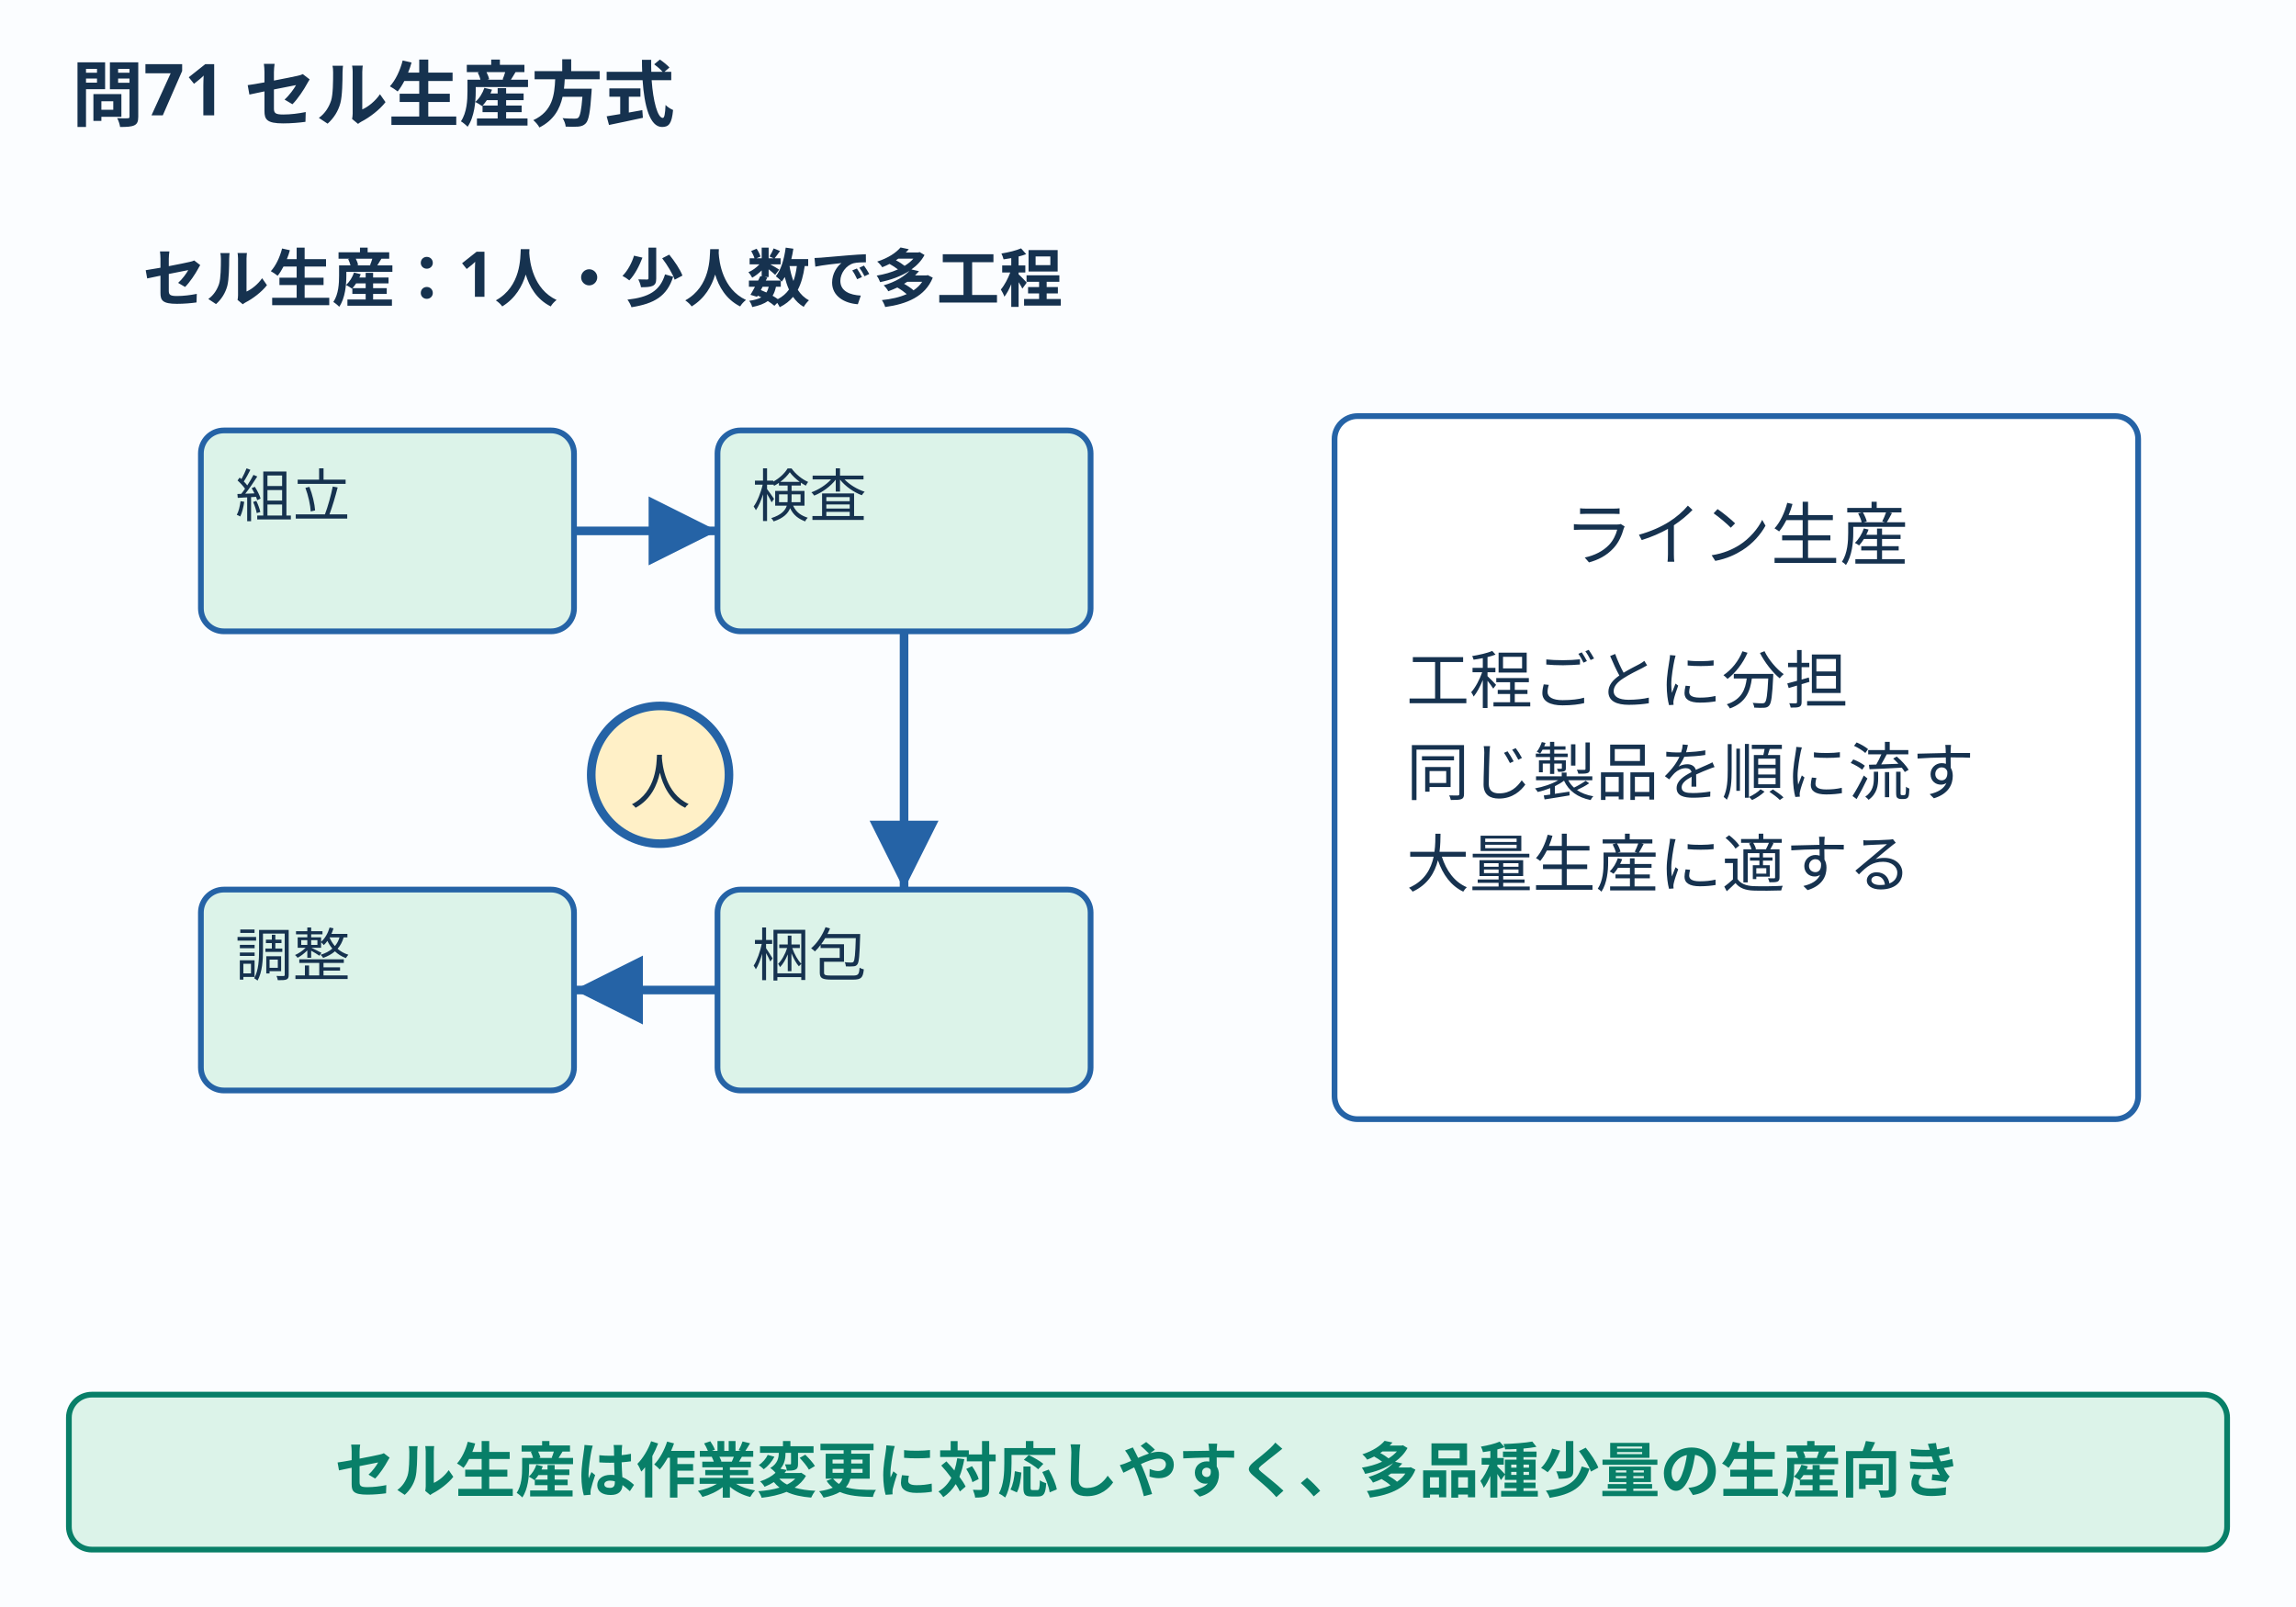
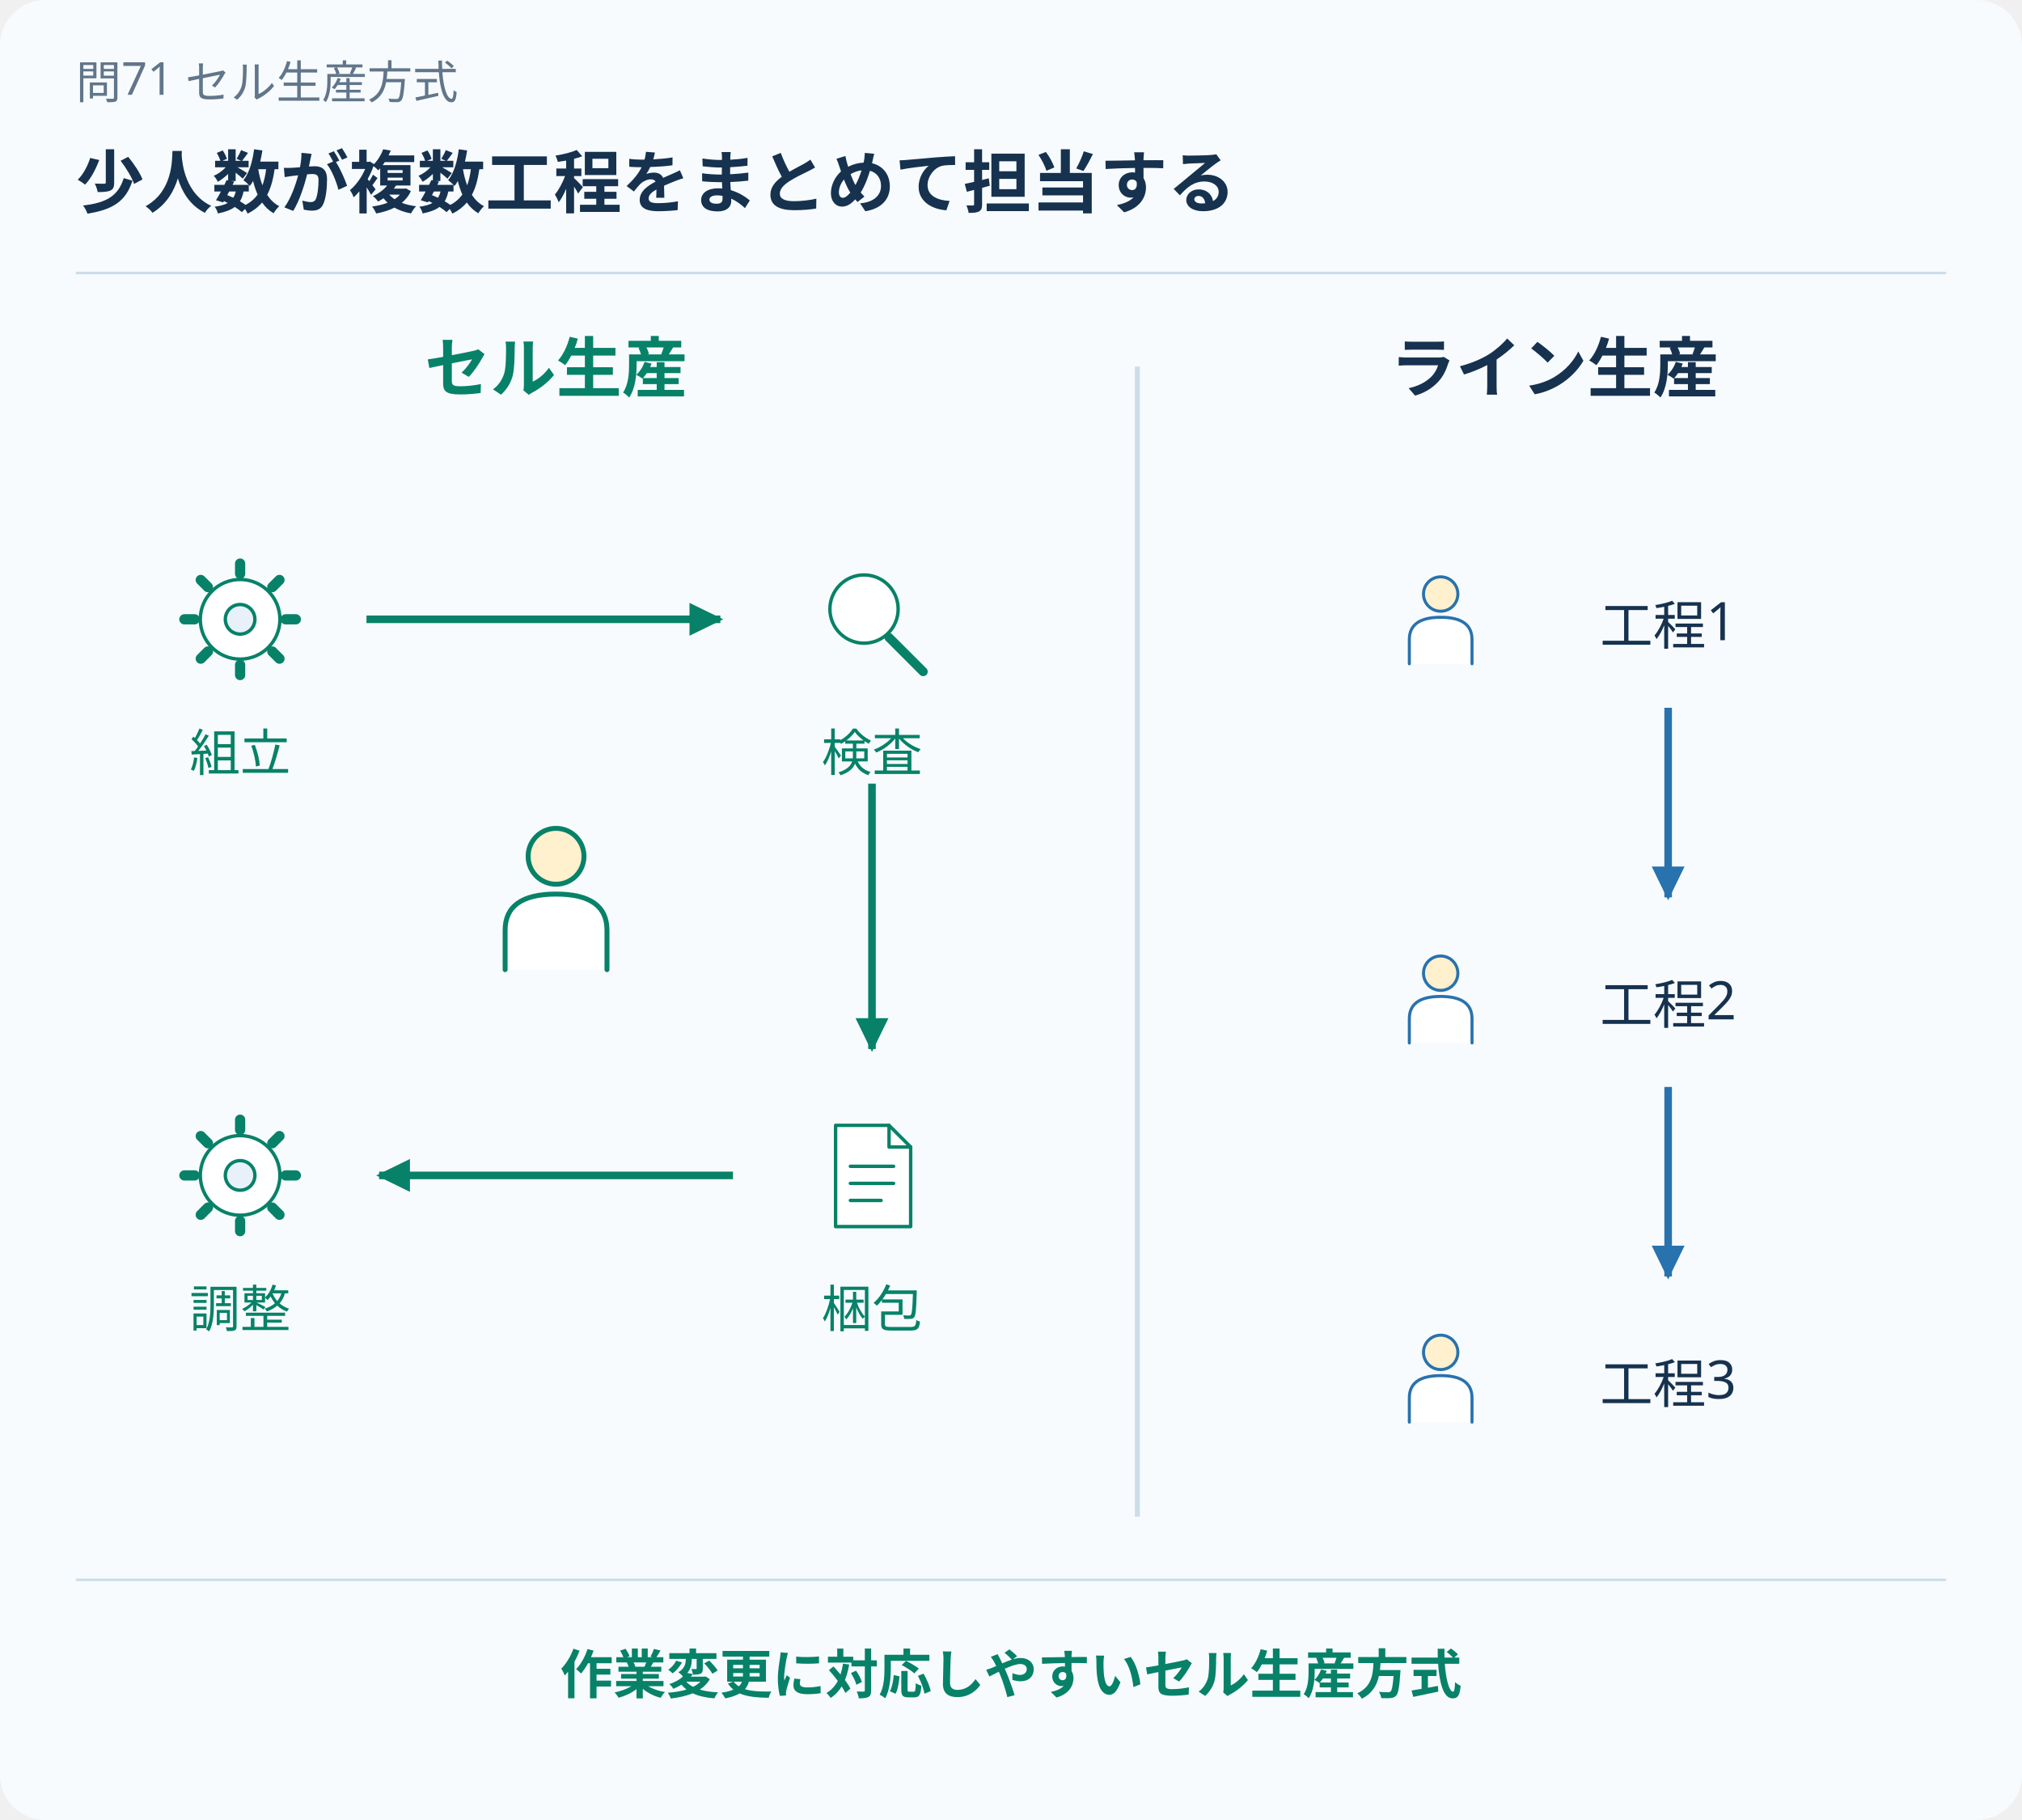
- <svg xmlns="http://www.w3.org/2000/svg" viewBox="0 0 800 560" role="img" aria-labelledby="title71">
-   <defs>
-     <marker id="a71" markerWidth="9" markerHeight="9" refX="8" refY="4" orient="auto">
-       <path d="M0 0 L8 4 L0 8 Z" fill="#2563a6" />
-     </marker>
-   </defs>
-   <rect width="800" height="560" fill="#fbfdff" />
+ <svg xmlns="http://www.w3.org/2000/svg" viewBox="0 0 800 720" role="img" aria-labelledby="v7title71">
+   <rect width="800" height="720" rx="18" fill="#f8fbfe" />
  <g font-family="Meiryo,Yu Gothic,sans-serif">
-     <text x="25" y="42" font-size="25" fill="#16324f" font-weight="700">問71 セル生産方式</text>
-     <text x="210" y="105" font-size="22" fill="#16324f" text-anchor="middle" font-weight="700">セル生産：1人・少人数で多工程</text>
-     <rect x="70" y="150" width="130" height="70" rx="8" fill="#dcf3e9" stroke="#2563a6" stroke-width="2" />
-     <text x="82" y="180" font-size="20" fill="#16324f" text-anchor="start" font-weight="400">組立</text>
-     <rect x="250" y="150" width="130" height="70" rx="8" fill="#dcf3e9" stroke="#2563a6" stroke-width="2" />
-     <text x="262" y="180" font-size="20" fill="#16324f" text-anchor="start" font-weight="400">検査</text>
-     <rect x="250" y="310" width="130" height="70" rx="8" fill="#dcf3e9" stroke="#2563a6" stroke-width="2" />
-     <text x="262" y="340" font-size="20" fill="#16324f" text-anchor="start" font-weight="400">梱包</text>
-     <rect x="70" y="310" width="130" height="70" rx="8" fill="#dcf3e9" stroke="#2563a6" stroke-width="2" />
-     <text x="82" y="340" font-size="20" fill="#16324f" text-anchor="start" font-weight="400">調整</text>
-     <path d="M200 185 L250 185" fill="none" stroke="#2563a6" stroke-width="3" marker-end="url(#a71)" />
-     <path d="M315 220 L315 310" fill="none" stroke="#2563a6" stroke-width="3" marker-end="url(#a71)" />
-     <path d="M250 345 L200 345" fill="none" stroke="#2563a6" stroke-width="3" marker-end="url(#a71)" />
-     <circle cx="230" cy="270" r="24" fill="#fff0c7" stroke="#2563a6" stroke-width="3" />
-     <text x="230" y="280" font-size="21" fill="#16324f" text-anchor="middle" font-weight="400">人</text>
-     <rect x="465" y="145" width="280" height="245" rx="8" fill="white" stroke="#2563a6" stroke-width="2" />
-     <text x="605" y="195" font-size="24" fill="#16324f" text-anchor="middle" font-weight="400">ライン生産</text>
-     <text x="490" y="245" font-size="22" fill="#16324f" text-anchor="start" font-weight="400">工程ごとに分担</text>
-     <text x="490" y="277" font-size="22" fill="#16324f" text-anchor="start" font-weight="400">同じ製品を順に流す</text>
-     <text x="490" y="309" font-size="22" fill="#16324f" text-anchor="start" font-weight="400">大量生産に適する</text>
-     <rect x="24" y="486" width="752" height="54" rx="8" fill="#dcf3e9" stroke="#087f68" stroke-width="2" />
-     <text x="400" y="520" font-size="21" fill="#087f68" text-anchor="middle" font-weight="700">セル生産は作業変更に対応しやすく、多品種少量の生産向き</text>
+     <text x="30" y="39" font-size="18" fill="#61768a">問71 セル生産方式</text>
+     <text x="30" y="82" font-size="27" font-weight="700" fill="#16324f">少人数が複数工程をまとめて担当する</text>
+     <path d="M30 108H770" stroke="#cbdde9" />
+     <text x="220" y="155" font-size="26" fill="#078268" text-anchor="middle" font-weight="700">セル生産</text>
+     <g transform="translate(95 245) scale(0.45)" stroke="#078268" stroke-width="3" stroke-linecap="round" stroke-linejoin="round">
+       <circle r="35" fill="white" />
+       <circle r="13" fill="#e8f1fa" />
+       <path d="M40.0 0.0L49.0 0.0" stroke-width="9" />
+       <path d="M28.3 28.3L34.6 34.6" stroke-width="9" />
+       <path d="M0.0 40.0L0.0 49.0" stroke-width="9" />
+       <path d="M-28.3 28.3L-34.6 34.6" stroke-width="9" />
+       <path d="M-40.0 0.0L-49.0 0.0" stroke-width="9" />
+       <path d="M-28.3 -28.3L-34.6 -34.6" stroke-width="9" />
+       <path d="M-0.0 -40.0L-0.0 -49.0" stroke-width="9" />
+       <path d="M28.3 -28.3L34.6 -34.6" stroke-width="9" />
+     </g>
+     <text x="95" y="305" font-size="20" fill="#078268" text-anchor="middle" font-weight="400">組立</text>
+     <g transform="translate(345 245) scale(0.45)" stroke="#078268" stroke-width="3" stroke-linecap="round" stroke-linejoin="round">
+       <circle cx="-7" cy="-9" r="30" fill="white" />
+       <path d="M15 16L45 46" stroke-width="8" />
+     </g>
+     <text x="345" y="305" font-size="20" fill="#078268" text-anchor="middle" font-weight="400">検査</text>
+     <g transform="translate(345 465) scale(0.45)" stroke="#078268" stroke-width="3" stroke-linecap="round" stroke-linejoin="round">
+       <path d="M-32 -44H15L34 -25V45H-32Z" fill="white" />
+       <path d="M15 -44V-25H34M-19 -8H19M-19 7H19M-19 22H8" fill="none" />
+     </g>
+     <text x="345" y="525" font-size="20" fill="#078268" text-anchor="middle" font-weight="400">梱包</text>
+     <g transform="translate(95 465) scale(0.45)" stroke="#078268" stroke-width="3" stroke-linecap="round" stroke-linejoin="round">
+       <circle r="35" fill="white" />
+       <circle r="13" fill="#e8f1fa" />
+       <path d="M40.0 0.0L49.0 0.0" stroke-width="9" />
+       <path d="M28.3 28.3L34.6 34.6" stroke-width="9" />
+       <path d="M0.0 40.0L0.0 49.0" stroke-width="9" />
+       <path d="M-28.3 28.3L-34.6 34.6" stroke-width="9" />
+       <path d="M-40.0 0.0L-49.0 0.0" stroke-width="9" />
+       <path d="M-28.3 -28.3L-34.6 -34.6" stroke-width="9" />
+       <path d="M-0.0 -40.0L-0.0 -49.0" stroke-width="9" />
+       <path d="M28.3 -28.3L34.6 -34.6" stroke-width="9" />
+     </g>
+     <text x="95" y="525" font-size="20" fill="#078268" text-anchor="middle" font-weight="400">調整</text>
+     <path d="M145 245L285 245" stroke="#078268" stroke-width="3" fill="none" />
+     <path d="M285.0 245.0L273.3 250.7L273.3 239.3Z" stroke="#078268" stroke-width="1" fill="#078268" />
+     <path d="M345 310L345 415" stroke="#078268" stroke-width="3" fill="none" />
+     <path d="M345.0 415.0L339.3 403.3L350.7 403.3Z" stroke="#078268" stroke-width="1" fill="#078268" />
+     <path d="M290 465L150 465" stroke="#078268" stroke-width="3" fill="none" />
+     <path d="M150.0 465.0L161.7 459.3L161.7 470.7Z" stroke="#078268" stroke-width="1" fill="#078268" />
+     <g transform="translate(220 355) scale(0.65)" stroke="#078268" stroke-width="3" stroke-linecap="round" stroke-linejoin="round">
+       <circle cx="0" cy="-25" r="17" fill="#fff0ce" />
+       <path d="M-31 44V20Q-31 -2 0 -2Q31 -2 31 20V44" fill="white" />
+     </g>
+     <text x="615" y="155" font-size="26" fill="#16324f" text-anchor="middle" font-weight="700">ライン生産</text>
+     <g transform="translate(570 245) scale(0.4)" stroke="#2872ae" stroke-width="3" stroke-linecap="round" stroke-linejoin="round">
+       <circle cx="0" cy="-25" r="17" fill="#fff0ce" />
+       <path d="M-31 44V20Q-31 -2 0 -2Q31 -2 31 20V44" fill="white" />
+     </g>
+     <text x="660" y="255" font-size="21" fill="#16324f" text-anchor="middle" font-weight="400">工程1</text>
+     <path d="M660 280L660 355" stroke="#2872ae" stroke-width="3" fill="none" />
+     <path d="M660.0 355.0L654.3 343.3L665.7 343.3Z" stroke="#2872ae" stroke-width="1" fill="#2872ae" />
+     <g transform="translate(570 395) scale(0.4)" stroke="#2872ae" stroke-width="3" stroke-linecap="round" stroke-linejoin="round">
+       <circle cx="0" cy="-25" r="17" fill="#fff0ce" />
+       <path d="M-31 44V20Q-31 -2 0 -2Q31 -2 31 20V44" fill="white" />
+     </g>
+     <text x="660" y="405" font-size="21" fill="#16324f" text-anchor="middle" font-weight="400">工程2</text>
+     <path d="M660 430L660 505" stroke="#2872ae" stroke-width="3" fill="none" />
+     <path d="M660.0 505.0L654.3 493.3L665.7 493.3Z" stroke="#2872ae" stroke-width="1" fill="#2872ae" />
+     <g transform="translate(570 545) scale(0.4)" stroke="#2872ae" stroke-width="3" stroke-linecap="round" stroke-linejoin="round">
+       <circle cx="0" cy="-25" r="17" fill="#fff0ce" />
+       <path d="M-31 44V20Q-31 -2 0 -2Q31 -2 31 20V44" fill="white" />
+     </g>
+     <text x="660" y="555" font-size="21" fill="#16324f" text-anchor="middle" font-weight="400">工程3</text>
+     <path d="M450 145V600" stroke="#cbdde9" stroke-width="2" fill="none" />
+     <path d="M30 625H770" stroke="#cbdde9" />
+     <text x="400" y="670" font-size="21" font-weight="700" fill="#078268" text-anchor="middle">作業変更に対応しやすいセル生産方式</text>
  </g>
</svg>
